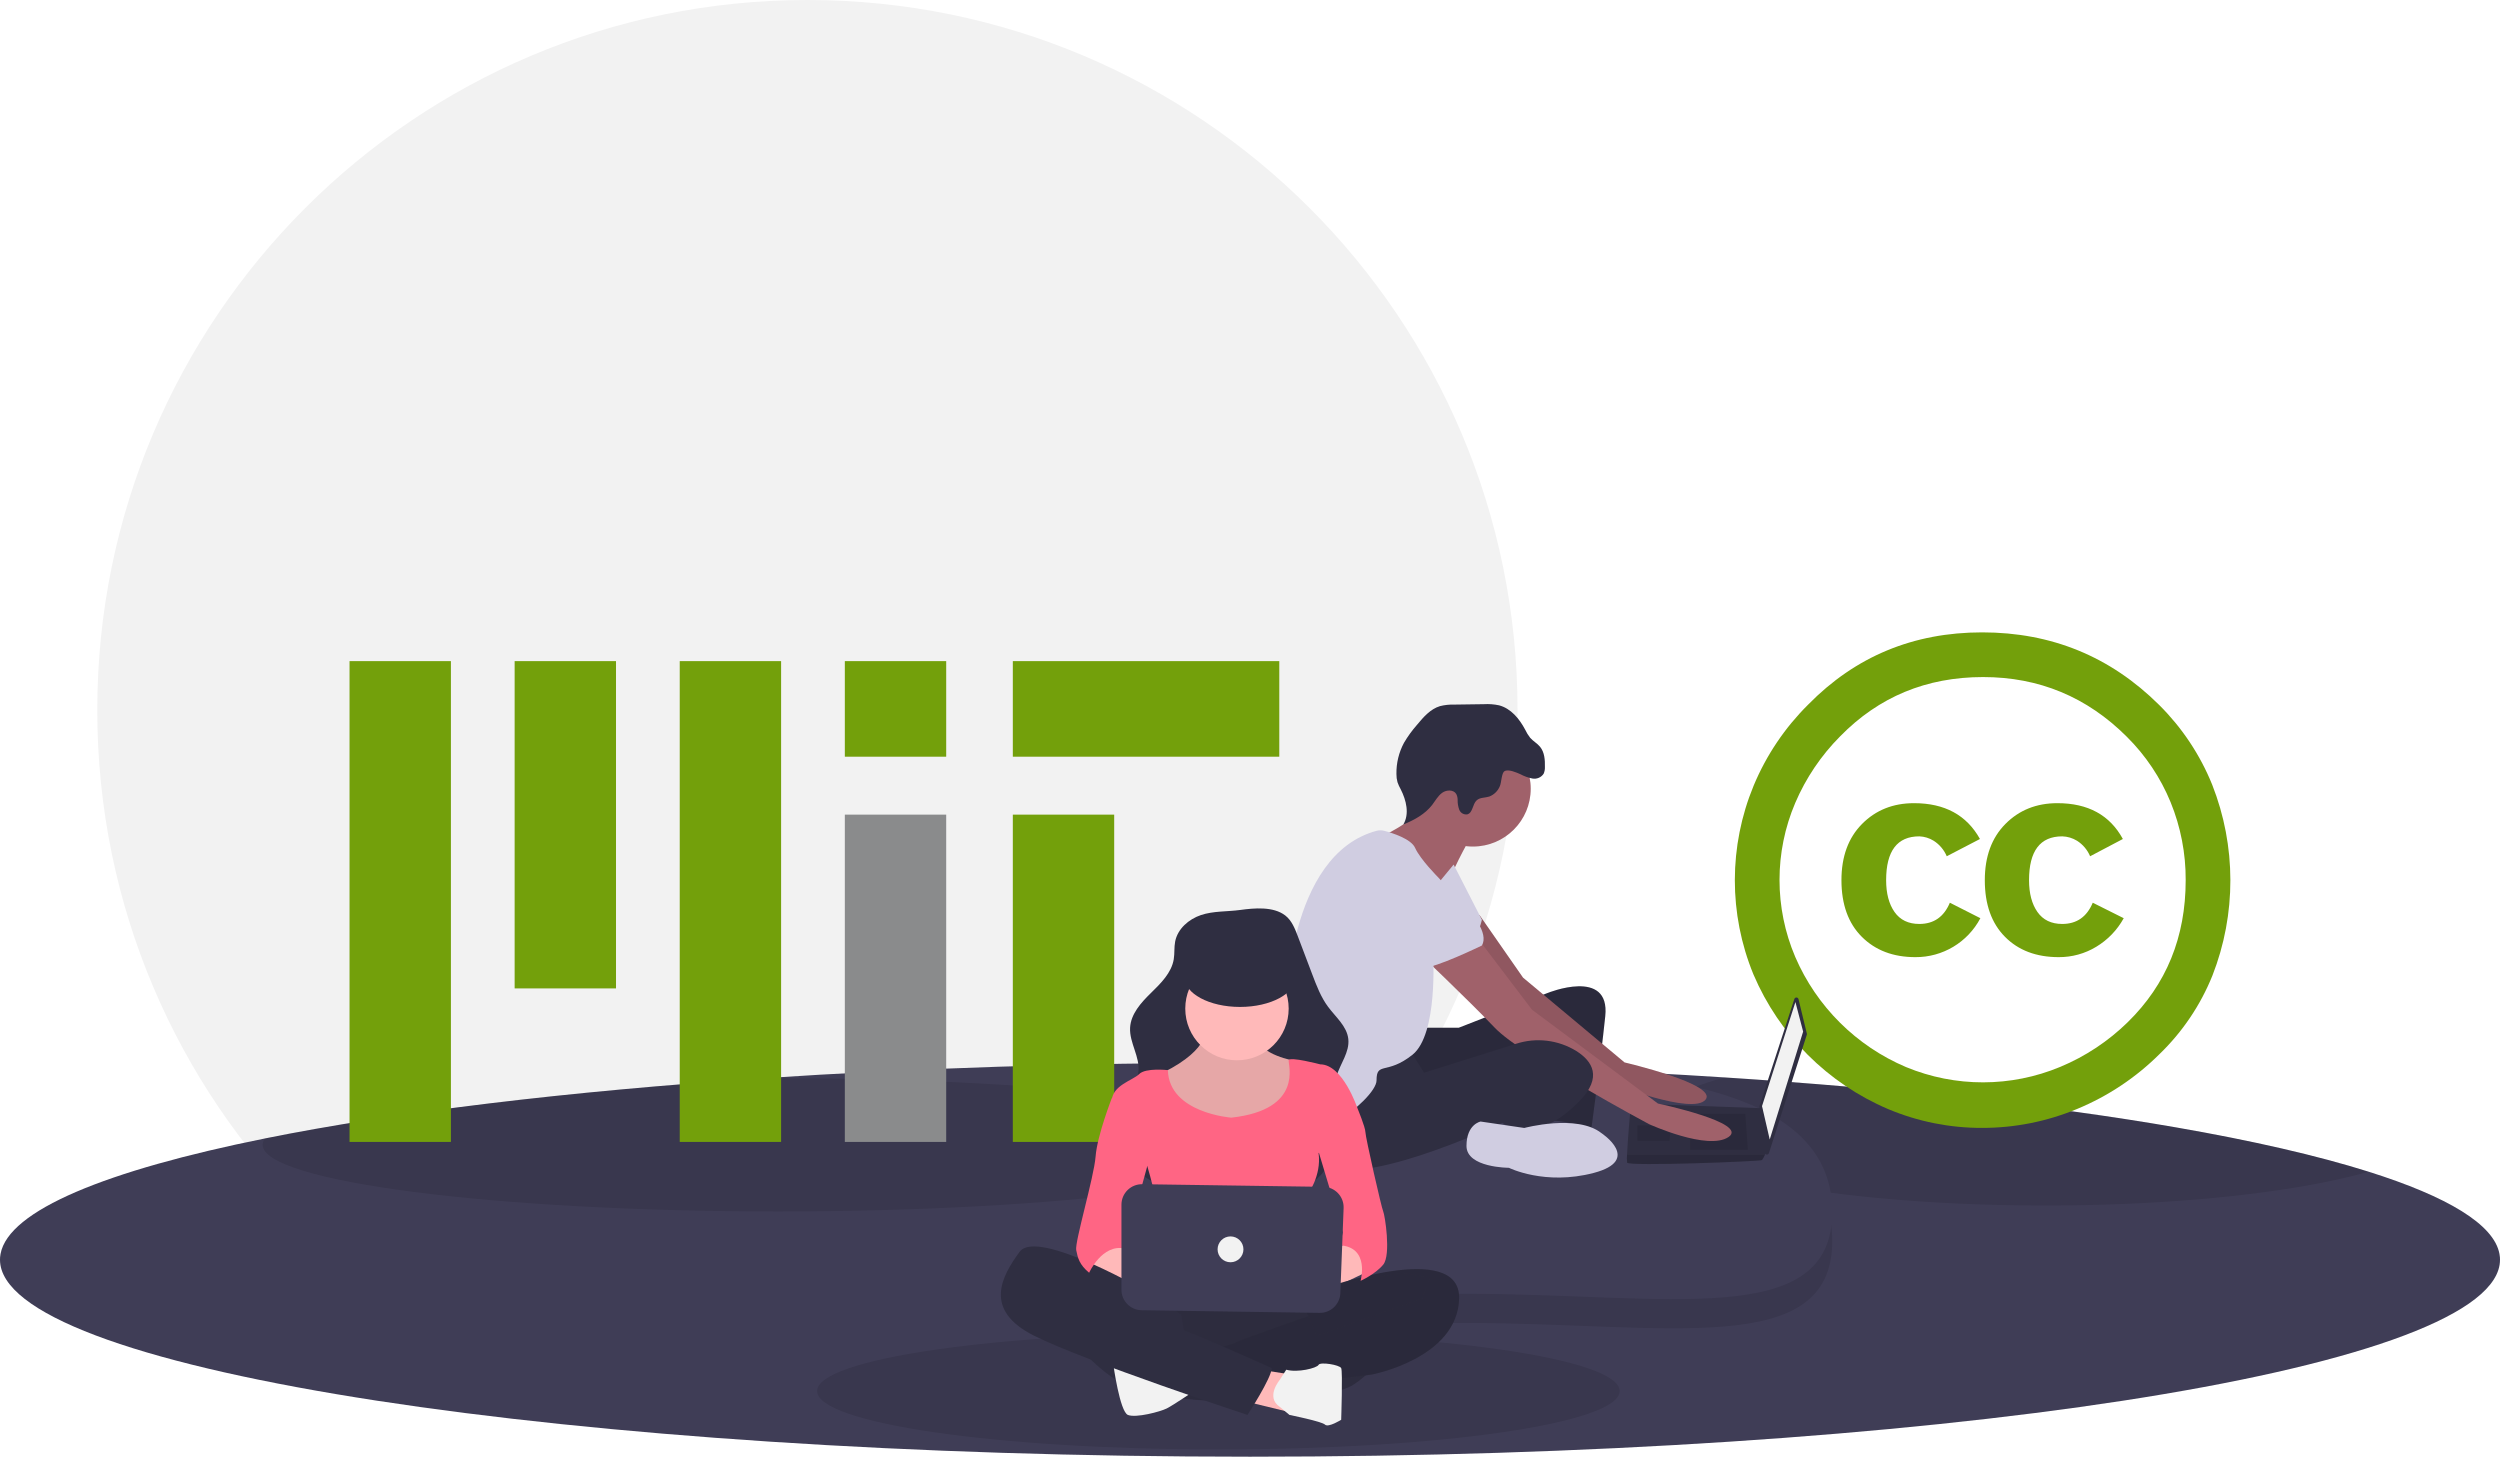
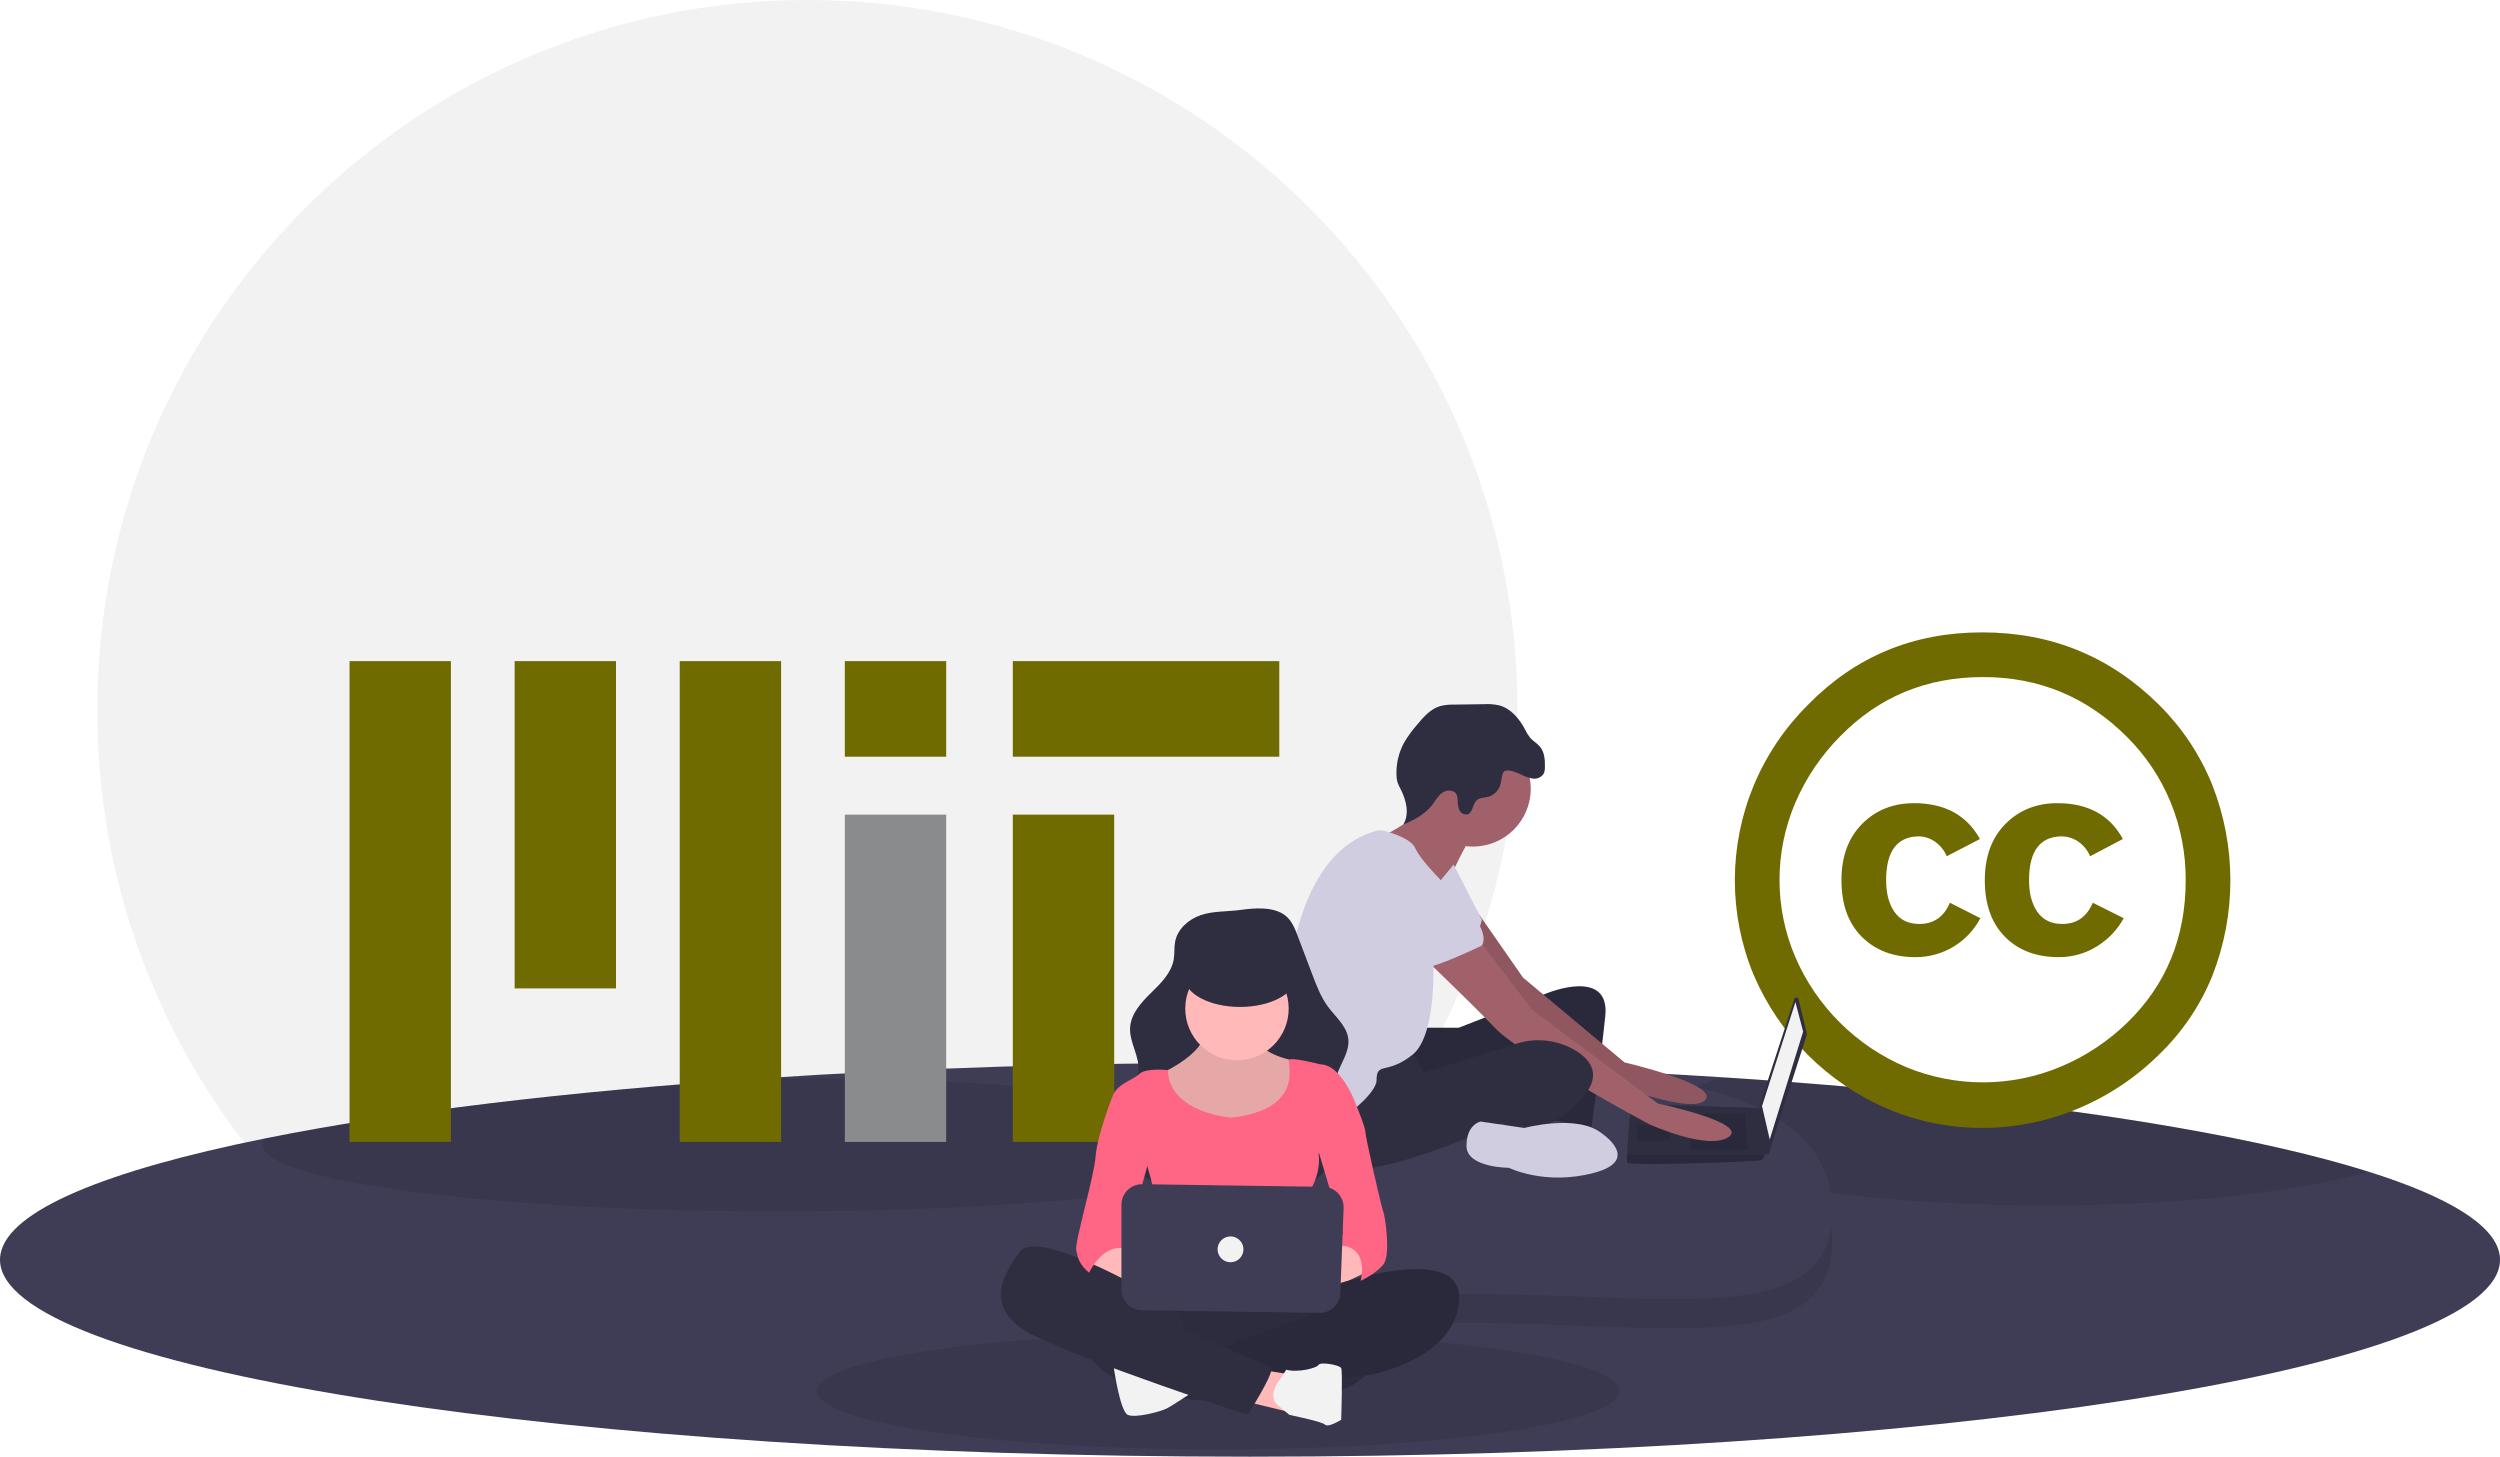
<svg xmlns="http://www.w3.org/2000/svg" id="a58ef234-55dd-4456-b368-278f056cc5c7" data-name="Layer 1" width="1028" height="598.997" viewBox="0 0 1028 598.997">
  <circle cx="332.005" cy="292.004" r="292.004" fill="#f2f2f2" />
  <path d="M1114,668.499a13.69,13.69,0,0,1-.17,2.12c-7.14,43.76-234.46,78.88-513.83,78.88s-506.69-35.12-513.83-78.88a13.675,13.675,0,0,1-.17-2.12c0-.2,0-.41.02-.61,0-.11.01-.21.01-.32a.489.489,0,0,0,.01-.12c.04-.45.1-.88.18-1.32,3.26-17.89,43.35-34.33,108.74-47.5,53.48-10.77,123.89-19.36,204.93-24.76,61.5-4.1,129.12-6.37,200.11-6.37,57.12,0,112.06,1.47,163.38,4.17h.02q16.11.855,31.74,1.87c71.33,4.62,134.63,11.69,185.63,20.54,31.37,5.45,58.1,11.58,79.19,18.22h.01c32.46,10.23,51.6,21.7,53.81,33.83.08.44.14.87.18,1.32a.487.487,0,0,0,.01.12c0,.11.01.21.01.32C1114,668.089,1114,668.299,1114,668.499Z" transform="translate(-86 -150.5013)" fill="#3f3d56" />
  <ellipse cx="501" cy="571.997" rx="165" ry="24" opacity="0.1" />
  <path d="M1059.96,632.299c-5.77,1.65-12.27,3.18-19.4,4.58-29.36,5.78-69.42,9.33-113.53,9.33-49.28,0-93.45-4.43-123.38-11.44-24.84-5.82-39.88-13.39-39.88-21.7,0-7.3,11.64-14.06,31.37-19.53,71.33,4.62,134.63,11.69,185.63,20.54C1012.14,619.529,1038.87,625.659,1059.96,632.299Z" transform="translate(-86 -150.5013)" opacity="0.1" />
  <path d="M618,621.249c0,15.13-94.92,27.4-212,27.4s-212-12.27-212-27.4a4.372,4.372,0,0,1,.96-2.62c53.48-10.77,123.89-19.36,204.93-24.76q3.045-.015,6.11-.01C523.08,593.859,618,606.119,618,621.249Z" transform="translate(-86 -150.5013)" opacity="0.1" />
-   <rect x="416.472" y="334.975" width="41.685" height="134.584" fill="#73a00b" />
-   <rect x="279.506" y="271.851" width="41.685" height="197.708" fill="#73a00b" />
-   <rect x="143.73" y="271.851" width="41.685" height="197.708" fill="#73a00b" />
-   <rect x="211.618" y="271.851" width="41.685" height="134.584" fill="#73a00b" />
-   <rect x="347.393" y="271.851" width="41.685" height="39.303" fill="#73a00b" />
+   <rect x="416.472" y="334.975" width="41.685" height="134.584" fill="#6f6b01" />
+   <rect x="279.506" y="271.851" width="41.685" height="197.708" fill="#6f6b01" />
+   <rect x="143.73" y="271.851" width="41.685" height="197.708" fill="#6f6b01" />
+   <rect x="211.618" y="271.851" width="41.685" height="134.584" fill="#6f6b01" />
+   <rect x="347.393" y="271.851" width="41.685" height="39.303" fill="#6f6b01" />
  <rect x="347.393" y="334.975" width="41.685" height="134.584" fill="#8a8b8c" />
-   <rect x="416.472" y="271.851" width="109.573" height="39.303" fill="#73a00b" />
-   <path d="M901.062,410.53q42.748,0,72.774,29.839A97.983,97.983,0,0,1,995.668,473.208a107.346,107.346,0,0,1,.096,78.409,93.533,93.533,0,0,1-21.739,32.294,104.704,104.704,0,0,1-33.841,22.561,101.425,101.425,0,0,1-39.114,7.823,99.015,99.015,0,0,1-38.662-7.734A104.845,104.845,0,0,1,807.007,551.165a101.764,101.764,0,0,1,.089-77.594A102.307,102.307,0,0,1,829.565,440.185Q858.674,410.537,901.062,410.53Zm.369,18.377q-34.93,0-58.768,24.379A87.595,87.595,0,0,0,824.197,480.668a80.789,80.789,0,0,0,0,63.311,86.249,86.249,0,0,0,45.577,45.31,82.687,82.687,0,0,0,63.41-.089,87.995,87.995,0,0,0,27.741-18.374q23.831-23.287,23.828-58.405a83.659,83.659,0,0,0-6.186-32.02,81.465,81.465,0,0,0-18.002-26.929Q935.989,428.909,901.431,428.908Zm-1.277,66.591-13.649,7.097a14.006,14.006,0,0,0-5.365-6.368,12.087,12.087,0,0,0-5.916-1.818q-13.64,0-13.646,18.011,0,8.186,3.454,13.095,3.458,4.914,10.192,4.916,8.916,0,12.557-8.733l12.551,6.368a29.99,29.99,0,0,1-26.745,16.012q-13.644,0-22.016-8.37-8.367-8.367-8.367-23.284,0-14.557,8.46-23.105,8.458-8.549,21.38-8.552Q891.97,480.757,900.155,495.498Zm58.765,0-13.465,7.097a13.992,13.992,0,0,0-5.368-6.368,12.373,12.373,0,0,0-6.094-1.818q-13.644,0-13.649,18.011,0,8.186,3.458,13.095,3.453,4.914,10.192,4.916,8.907,0,12.548-8.733l12.735,6.368a31.277,31.277,0,0,1-11.274,11.736,29.398,29.398,0,0,1-15.464,4.276q-13.831,0-22.099-8.37-8.291-8.367-8.284-23.284,0-14.557,8.463-23.105,8.453-8.549,21.373-8.552Q950.912,480.757,958.919,495.498Z" transform="translate(-86 -150.5013)" fill="#73a00b" />
+   <rect x="416.472" y="271.851" width="109.573" height="39.303" fill="#6f6b01" />
+   <path d="M901.062,410.53q42.748,0,72.774,29.839A97.983,97.983,0,0,1,995.668,473.208a107.346,107.346,0,0,1,.096,78.409,93.533,93.533,0,0,1-21.739,32.294,104.704,104.704,0,0,1-33.841,22.561,101.425,101.425,0,0,1-39.114,7.823,99.015,99.015,0,0,1-38.662-7.734A104.845,104.845,0,0,1,807.007,551.165a101.764,101.764,0,0,1,.089-77.594A102.307,102.307,0,0,1,829.565,440.185Q858.674,410.537,901.062,410.53Zm.369,18.377q-34.93,0-58.768,24.379A87.595,87.595,0,0,0,824.197,480.668a80.789,80.789,0,0,0,0,63.311,86.249,86.249,0,0,0,45.577,45.31,82.687,82.687,0,0,0,63.41-.089,87.995,87.995,0,0,0,27.741-18.374q23.831-23.287,23.828-58.405a83.659,83.659,0,0,0-6.186-32.02,81.465,81.465,0,0,0-18.002-26.929Q935.989,428.909,901.431,428.908Zm-1.277,66.591-13.649,7.097a14.006,14.006,0,0,0-5.365-6.368,12.087,12.087,0,0,0-5.916-1.818q-13.64,0-13.646,18.011,0,8.186,3.454,13.095,3.458,4.914,10.192,4.916,8.916,0,12.557-8.733l12.551,6.368a29.99,29.99,0,0,1-26.745,16.012q-13.644,0-22.016-8.37-8.367-8.367-8.367-23.284,0-14.557,8.46-23.105,8.458-8.549,21.38-8.552Q891.97,480.757,900.155,495.498Zm58.765,0-13.465,7.097a13.992,13.992,0,0,0-5.368-6.368,12.373,12.373,0,0,0-6.094-1.818q-13.644,0-13.649,18.011,0,8.186,3.458,13.095,3.453,4.914,10.192,4.916,8.907,0,12.548-8.733l12.735,6.368a31.277,31.277,0,0,1-11.274,11.736,29.398,29.398,0,0,1-15.464,4.276q-13.831,0-22.099-8.37-8.291-8.367-8.284-23.284,0-14.557,8.463-23.105,8.453-8.549,21.373-8.552Q950.912,480.757,958.919,495.498Z" transform="translate(-86 -150.5013)" fill="#6f6b01" />
  <path d="M839.417,660.837c0,48.737-67.934,33.663-151.113,33.663s-150.104,15.075-150.104-33.663,67.925-59.337,151.104-59.337S839.417,612.099,839.417,660.837Z" transform="translate(-86 -150.5013)" opacity="0.1" />
  <path d="M839.417,648.837c0,48.737-67.934,33.663-151.113,33.663s-150.104,15.075-150.104-33.663,67.925-59.337,151.104-59.337S839.417,600.099,839.417,648.837Z" transform="translate(-86 -150.5013)" fill="#3f3d56" />
  <path d="M825.542,561.343l3.434,14.164a.885.885,0,0,1-.017.478l-15.575,48.673a.885.885,0,0,1-1.722-.17l-2.155-18.961a.885.885,0,0,1,.038-.374l14.297-43.876A.885.885,0,0,1,825.542,561.343Z" transform="translate(-86 -150.5013)" fill="#2f2e41" />
  <polygon points="738.278 412.038 741.449 424.19 727.711 468.572 724.541 454.835 738.278 412.038" fill="#f2f2f2" />
  <path d="M755.064,628.584c.528,1.585,54.949-.528,55.477-1.057a11.469,11.469,0,0,0,1.162-2.113c.497-1.057.951-2.113.951-2.113l-2.113-17.108L756.649,604.279s-1.347,14.498-1.622,21.134A15.853,15.853,0,0,0,755.064,628.584Z" transform="translate(-86 -150.5013)" fill="#2f2e41" />
  <polygon points="717.673 458.005 718.729 472.799 694.953 472.799 694.953 458.005 717.673 458.005" opacity="0.1" />
  <polygon points="687.028 462.76 687.17 462.732 686.5 469.1 673.291 469.1 673.291 462.76 687.028 462.76" opacity="0.1" />
  <path d="M755.064,628.584c.528,1.585,54.949-.528,55.477-1.057a11.469,11.469,0,0,0,1.162-2.113H755.027A15.853,15.853,0,0,0,755.064,628.584Z" transform="translate(-86 -150.5013)" opacity="0.1" />
  <path d="M671.055,573.106h14.794l36.457-14.266s25.889-10.567,23.776,9.51S740.27,615.375,740.27,615.375s-11.624-5.284-17.964-3.698-2.113-32.23-2.113-32.23-51.779,24.833-56.534,21.663-5.812-25.361-5.812-25.361Z" transform="translate(-86 -150.5013)" fill="#2f2e41" />
  <path d="M671.055,573.106h14.794l36.457-14.266s25.889-10.567,23.776,9.51S740.27,615.375,740.27,615.375s-11.624-5.284-17.964-3.698-2.113-32.23-2.113-32.23-51.779,24.833-56.534,21.663-5.812-25.361-5.812-25.361Z" transform="translate(-86 -150.5013)" opacity="0.1" />
  <path d="M694.363,526.777l17.904,25.723,41.74,34.871s38.57,8.982,33.286,15.322-37.513-6.34-37.513-6.34S701.7,561.483,700.115,558.841s-19.021-27.474-19.021-27.474Z" transform="translate(-86 -150.5013)" fill="#a0616a" />
  <path d="M694.363,526.777l17.904,25.723,41.74,34.871s38.57,8.982,33.286,15.322-37.513-6.34-37.513-6.34S701.7,561.483,700.115,558.841s-19.021-27.474-19.021-27.474Z" transform="translate(-86 -150.5013)" opacity="0.1" />
  <circle cx="605.661" cy="324.331" r="23.776" fill="#a0616a" />
  <path d="M690.076,495.967s-7.925,13.737-9.51,21.134-23.776-14.794-23.776-14.794l-2.906-7.661s20.87-9.775,19.285-17.7S690.076,495.967,690.076,495.967Z" transform="translate(-86 -150.5013)" fill="#a0616a" />
  <path d="M683.736,506.005l11.624,22.719s-2.642,11.095-6.869,12.152-22.191-13.737-22.191-13.737Z" transform="translate(-86 -150.5013)" fill="#d0cde1" />
  <path d="M694.303,537.178l21.663,28.531,51.779,38.57s37.513,7.925,29.06,13.737-32.758-5.284-32.758-5.284-52.307-28.003-63.403-39.627-31.701-31.173-31.701-31.173Z" transform="translate(-86 -150.5013)" fill="#a0616a" />
  <path d="M665.244,581.56l6.34,10.039,37.839-11.905a29.751,29.751,0,0,1,24.771,2.989c6.604,4.161,10.831,10.765,1.321,20.54-19.021,19.549-31.701,8.982-31.701,8.982s-63.931,30.116-74.498,15.322-11.095-22.191-11.095-22.191S658.903,579.975,665.244,581.56Z" transform="translate(-86 -150.5013)" fill="#2f2e41" />
  <path d="M744.497,616.432s16.907,11.095-3.17,16.379-34.871-2.113-34.871-2.113-17.436,0-17.436-8.982,5.812-10.039,5.812-10.039l17.964,2.642S734.458,608.506,744.497,616.432Z" transform="translate(-86 -150.5013)" fill="#d0cde1" />
  <path d="M711.166,468.851a17.728,17.728,0,0,0,4.982,1.785,4.548,4.548,0,0,0,4.595-1.969,6.181,6.181,0,0,0,.522-2.795c.064-2.901-.146-6.038-1.985-8.283-1.17-1.429-2.878-2.33-4.089-3.724a17.598,17.598,0,0,1-2.067-3.378c-2.356-4.424-5.843-8.676-10.69-9.951a23.183,23.183,0,0,0-6.24-.477l-12.206.172a21.251,21.251,0,0,0-5.872.632c-3.929,1.188-6.789,4.492-9.409,7.651a47.851,47.851,0,0,0-5.396,7.448,26.133,26.133,0,0,0-3.098,12.804,11.98,11.98,0,0,0,.439,3.388,18.801,18.801,0,0,0,1.332,2.925c2.289,4.496,3.648,10.112,1.07,14.449,4.478-1.829,8.909-4.228,11.863-8.058,1.321-1.714,2.358-3.72,4.119-4.977s4.631-1.367,5.761.479a5.163,5.163,0,0,1,.583,2.418,11.084,11.084,0,0,0,.668,4.081,3.058,3.058,0,0,0,3.322,1.896c2.3-.648,2.08-4.179,3.852-5.782,1.346-1.218,3.422-.985,5.15-1.538a7.643,7.643,0,0,0,4.387-4.321c.655-1.468.645-5.31,1.884-6.105C706.194,466.625,709.726,468.21,711.166,468.851Z" transform="translate(-86 -150.5013)" fill="#2f2e41" />
  <path d="M651.996,492.139a6.271,6.271,0,0,1,3.264.008c3.392.911,10.995,3.321,12.625,6.989,2.113,4.755,9.51,12.152,9.51,12.152s10.039,10.039,7.925,16.907-10.039,14.794-10.039,14.794,2.113,32.758-8.454,41.212-14.794,2.642-14.794,10.567-32.758,32.758-39.098,17.436c0,0,3.17-28.531,2.113-38.57C614.008,563.741,615.533,502.011,651.996,492.139Z" transform="translate(-86 -150.5013)" fill="#d0cde1" />
  <path d="M668.942,505.477s32.23,23.776,26.418,33.815c0,0-19.549,9.51-23.776,8.982s-20.606-19.021-24.833-20.606S640.411,497.552,668.942,505.477Z" transform="translate(-86 -150.5013)" fill="#d0cde1" />
  <path d="M579.811,526.783c-5.013,1.693-9.554,5.652-10.58,10.843-.476,2.406-.184,4.907-.585,7.327-.929,5.612-5.334,9.897-9.396,13.878s-8.258,8.606-8.555,14.286c-.325,6.22,4.186,12.047,3.406,18.226-.907,7.179-8.489,11.831-10.364,18.82-1.252,4.667.282,9.694,2.805,13.815,4.809,7.852,13.028,13.183,21.781,16.041s18.075,3.459,27.282,3.556c11.211.117,23.383-.845,31.806-8.244a25.48,25.48,0,0,0,8.459-16.588c.8-8.571-2.777-17.426-.31-25.673,1.553-5.19,5.447-9.93,4.866-15.316-.568-5.266-5.168-8.999-8.323-13.253-2.946-3.972-4.734-8.663-6.486-13.288l-5.995-15.824c-1.178-3.111-2.473-6.382-5.099-8.424-4.917-3.822-12.822-3.071-18.572-2.283C590.619,525.412,584.94,525.051,579.811,526.783Z" transform="translate(-86 -150.5013)" fill="#2f2e41" />
  <path d="M581.688,572.877s2.657,8.637-17.274,18.602,1.993,20.595,1.993,20.595l23.253,5.315s23.917-3.322,26.575-7.308,7.308-17.274,5.979-19.267a31.061,31.061,0,0,0-3.322-3.986s-15.945-2.657-15.281-9.966S581.688,572.877,581.688,572.877Z" transform="translate(-86 -150.5013)" fill="#ffb9b9" />
  <path d="M581.688,572.877s2.657,8.637-17.274,18.602,1.993,20.595,1.993,20.595l23.253,5.315s23.917-3.322,26.575-7.308,7.308-17.274,5.979-19.267a31.061,31.061,0,0,0-3.322-3.986s-15.945-2.657-15.281-9.966S581.688,572.877,581.688,572.877Z" transform="translate(-86 -150.5013)" opacity="0.1" />
  <circle cx="508.643" cy="414.736" r="21.26" fill="#ffb9b9" />
  <path d="M592.318,610.082s-25.604-1.872-26.089-19.539c0,0-9.122-1.057-11.78,1.601s-11.294,4.651-11.294,11.294,14.616,26.575,14.616,26.575,7.972,26.575,4.651,31.225-3.986,16.609-3.986,16.609,33.218-2.657,38.533,0,26.575,2.657,27.904,0-1.329-35.876-1.329-35.876,5.979-7.972,4.651-17.274L644.139,606.096s-5.979-17.938-15.281-17.938c0,0-12.623-3.322-12.955-1.661S622.215,606.76,592.318,610.082Z" transform="translate(-86 -150.5013)" fill="#ff6584" />
  <path d="M532.525,668.547s5.979,9.301,21.26,11.294,17.938-3.322,16.609-4.651-17.274-7.308-17.274-7.308l-9.301-7.308Z" transform="translate(-86 -150.5013)" fill="#ffb9b9" />
  <path d="M641.481,660.574l-17.274,9.966s-22.589-1.329-13.952,5.315,24.582,3.986,24.582,3.986l15.281-7.308Z" transform="translate(-86 -150.5013)" fill="#ffb9b9" />
  <path d="M555.113,677.848s-15.945,39.198,3.322,45.177,72.416,4.651,84.375-3.322,15.281-18.602,13.287-21.924-15.281-12.623-24.582-13.287S555.113,677.848,555.113,677.848Z" transform="translate(-86 -150.5013)" fill="#2f2e41" />
  <path d="M555.113,677.848s-15.945,39.198,3.322,45.177,72.416,4.651,84.375-3.322,15.281-18.602,13.287-21.924-15.281-12.623-24.582-13.287S555.113,677.848,555.113,677.848Z" transform="translate(-86 -150.5013)" opacity="0.05" />
  <path d="M630.378,680.283s56.281-20.373,55.617,4.208-35.876,31.225-35.876,31.225l-10.63,1.329-58.465,1.993s1.993-10.63-2.657-11.959c0,0,15.281-3.986,15.945-4.651s38.533-13.952,41.191-14.616,10.63-5.979,16.609-5.315c0,0,6.644-5.315,13.952-3.986l-20.595,1.329Z" transform="translate(-86 -150.5013)" fill="#2f2e41" />
  <path d="M630.378,680.283s56.281-20.373,55.617,4.208-35.876,31.225-35.876,31.225l-10.63,1.329-58.465,1.993s1.993-10.63-2.657-11.959c0,0,15.281-3.986,15.945-4.651s38.533-13.952,41.191-14.616,10.63-5.979,16.609-5.315c0,0,6.644-5.315,13.952-3.986l-20.595,1.329Z" transform="translate(-86 -150.5013)" opacity="0.1" />
  <polygon points="534.434 533.081 541.53 549.271 584.714 533.99 588.036 525.354 576.741 523.36 554.035 527.347 544.187 530.004 534.434 533.081" fill="#2f2e41" />
  <polygon points="534.434 533.081 541.53 549.271 584.714 533.99 588.036 525.354 576.741 523.36 554.035 527.347 544.187 530.004 534.434 533.081" opacity="0.1" />
  <path d="M528.538,703.094s12.623,15.945,27.239,19.931,22.589-1.329,22.589-1.329L573.716,703.094l-1.993-11.959L563.086,685.156l-17.274-7.972-20.595-6.644s-8.637-1.329-8.637,0,7.972,21.26,7.972,21.26Z" transform="translate(-86 -150.5013)" fill="#2f2e41" />
  <path d="M543.819,711.731s2.657,19.267,5.979,20.595,13.287-1.329,15.945-2.657,11.691-7.459,11.691-7.459S545.812,710.402,543.819,711.731Z" transform="translate(-86 -150.5013)" fill="#f2f2f2" />
  <polygon points="518.277 563.223 530.9 565.216 529.571 580.496 511.964 576.22 518.277 563.223" fill="#ffb9b9" />
  <path d="M612.186,717.977s-5.916,7.042.063,11.028l3.986,3.322s13.287,2.657,14.616,3.986,6.644-1.993,6.644-1.993.664-19.931,0-21.26-8.637-2.657-9.301-1.329-8.637,3.322-13.287,1.993Z" transform="translate(-86 -150.5013)" fill="#f2f2f2" />
  <path d="M559.099,682.499s-46.506-27.239-53.814-17.274-15.281,23.917,5.979,34.547,87.697,32.554,87.697,32.554,9.966-15.281,9.966-19.267c0,0-35.212-15.945-41.191-17.274s-29.897-16.609-33.219-17.938-7.972-5.315-7.972-5.315Z" transform="translate(-86 -150.5013)" fill="#2f2e41" />
  <path d="M545.812,600.117l-2.657,1.993s-5.979,15.281-6.644,23.917-8.637,35.212-7.972,38.533,1.329,5.979,5.315,9.301c0,0,5.315-11.959,14.616-9.966l11.294-41.191Z" transform="translate(-86 -150.5013)" fill="#ff6584" />
  <path d="M638.824,600.117l5.315,5.979s3.322,7.972,3.322,9.966,6.644,31.225,7.308,32.554,3.322,17.938,0,21.924-9.301,6.644-9.301,6.644,3.986-13.952-8.637-14.616l1.329-5.315-11.959-39.862Z" transform="translate(-86 -150.5013)" fill="#ff6584" />
  <path d="M547.141,645.858v34.995a8.413,8.413,0,0,0,8.289,8.413l73.185,1.084a8.413,8.413,0,0,0,8.532-8.089l1.346-34.999a8.413,8.413,0,0,0-8.285-8.736l-74.531-1.08A8.413,8.413,0,0,0,547.141,645.858Z" transform="translate(-86 -150.5013)" fill="#3f3d56" />
  <ellipse cx="509.89" cy="401.732" rx="22.884" ry="12.322" fill="#2f2e41" />
  <circle cx="505.986" cy="513.727" r="5.315" fill="#f2f2f2" />
</svg>
